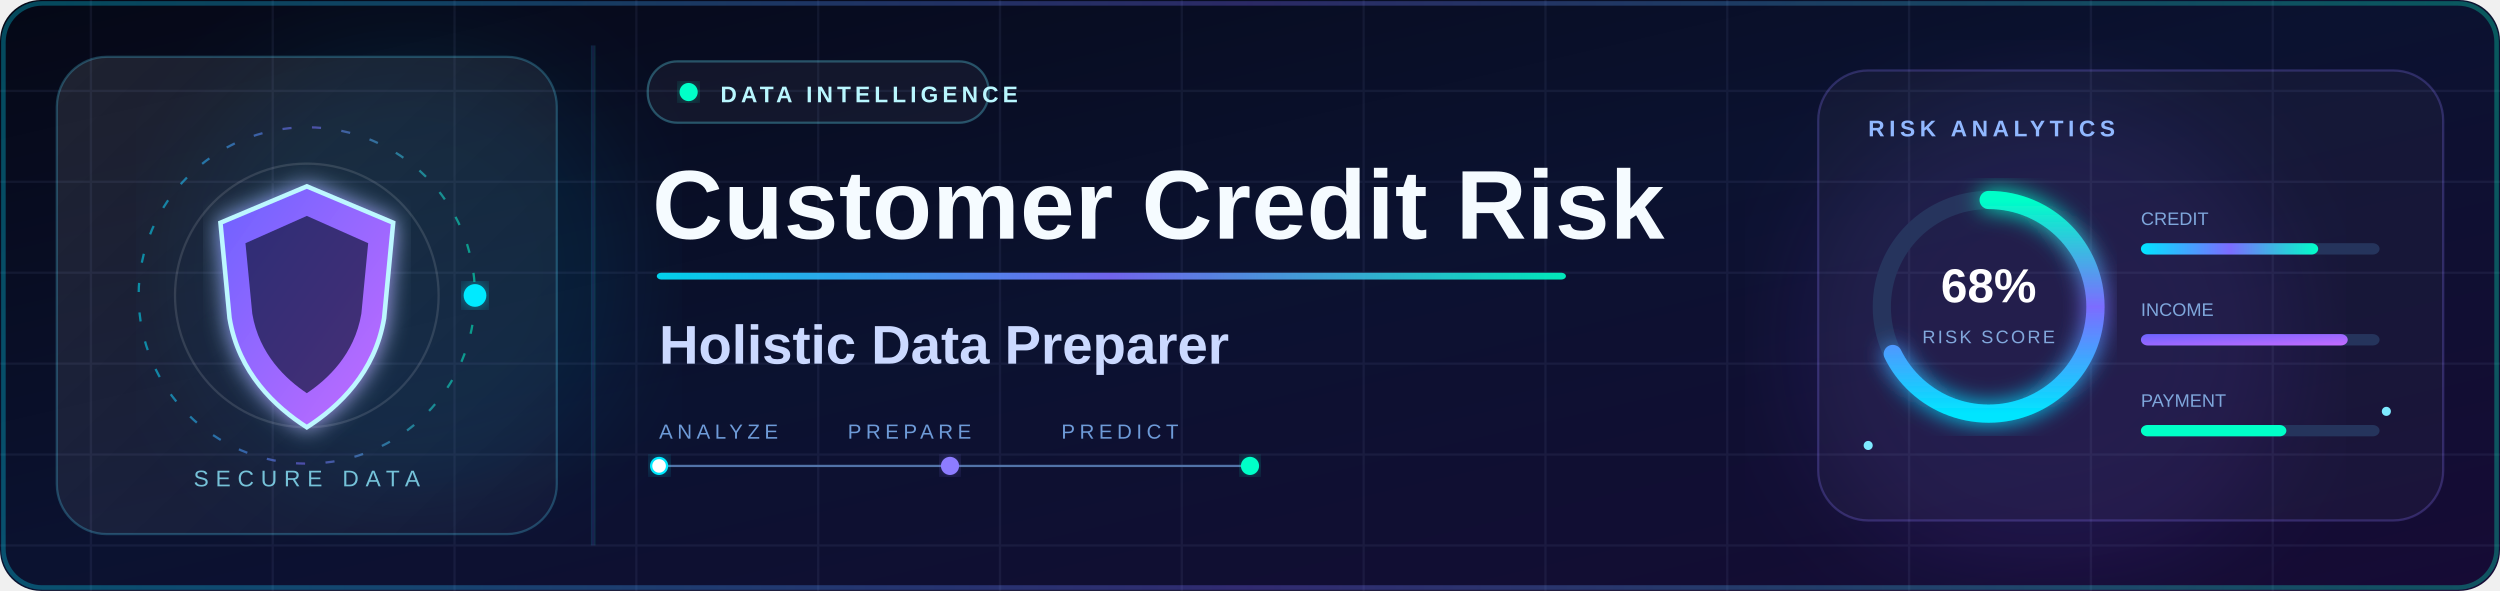
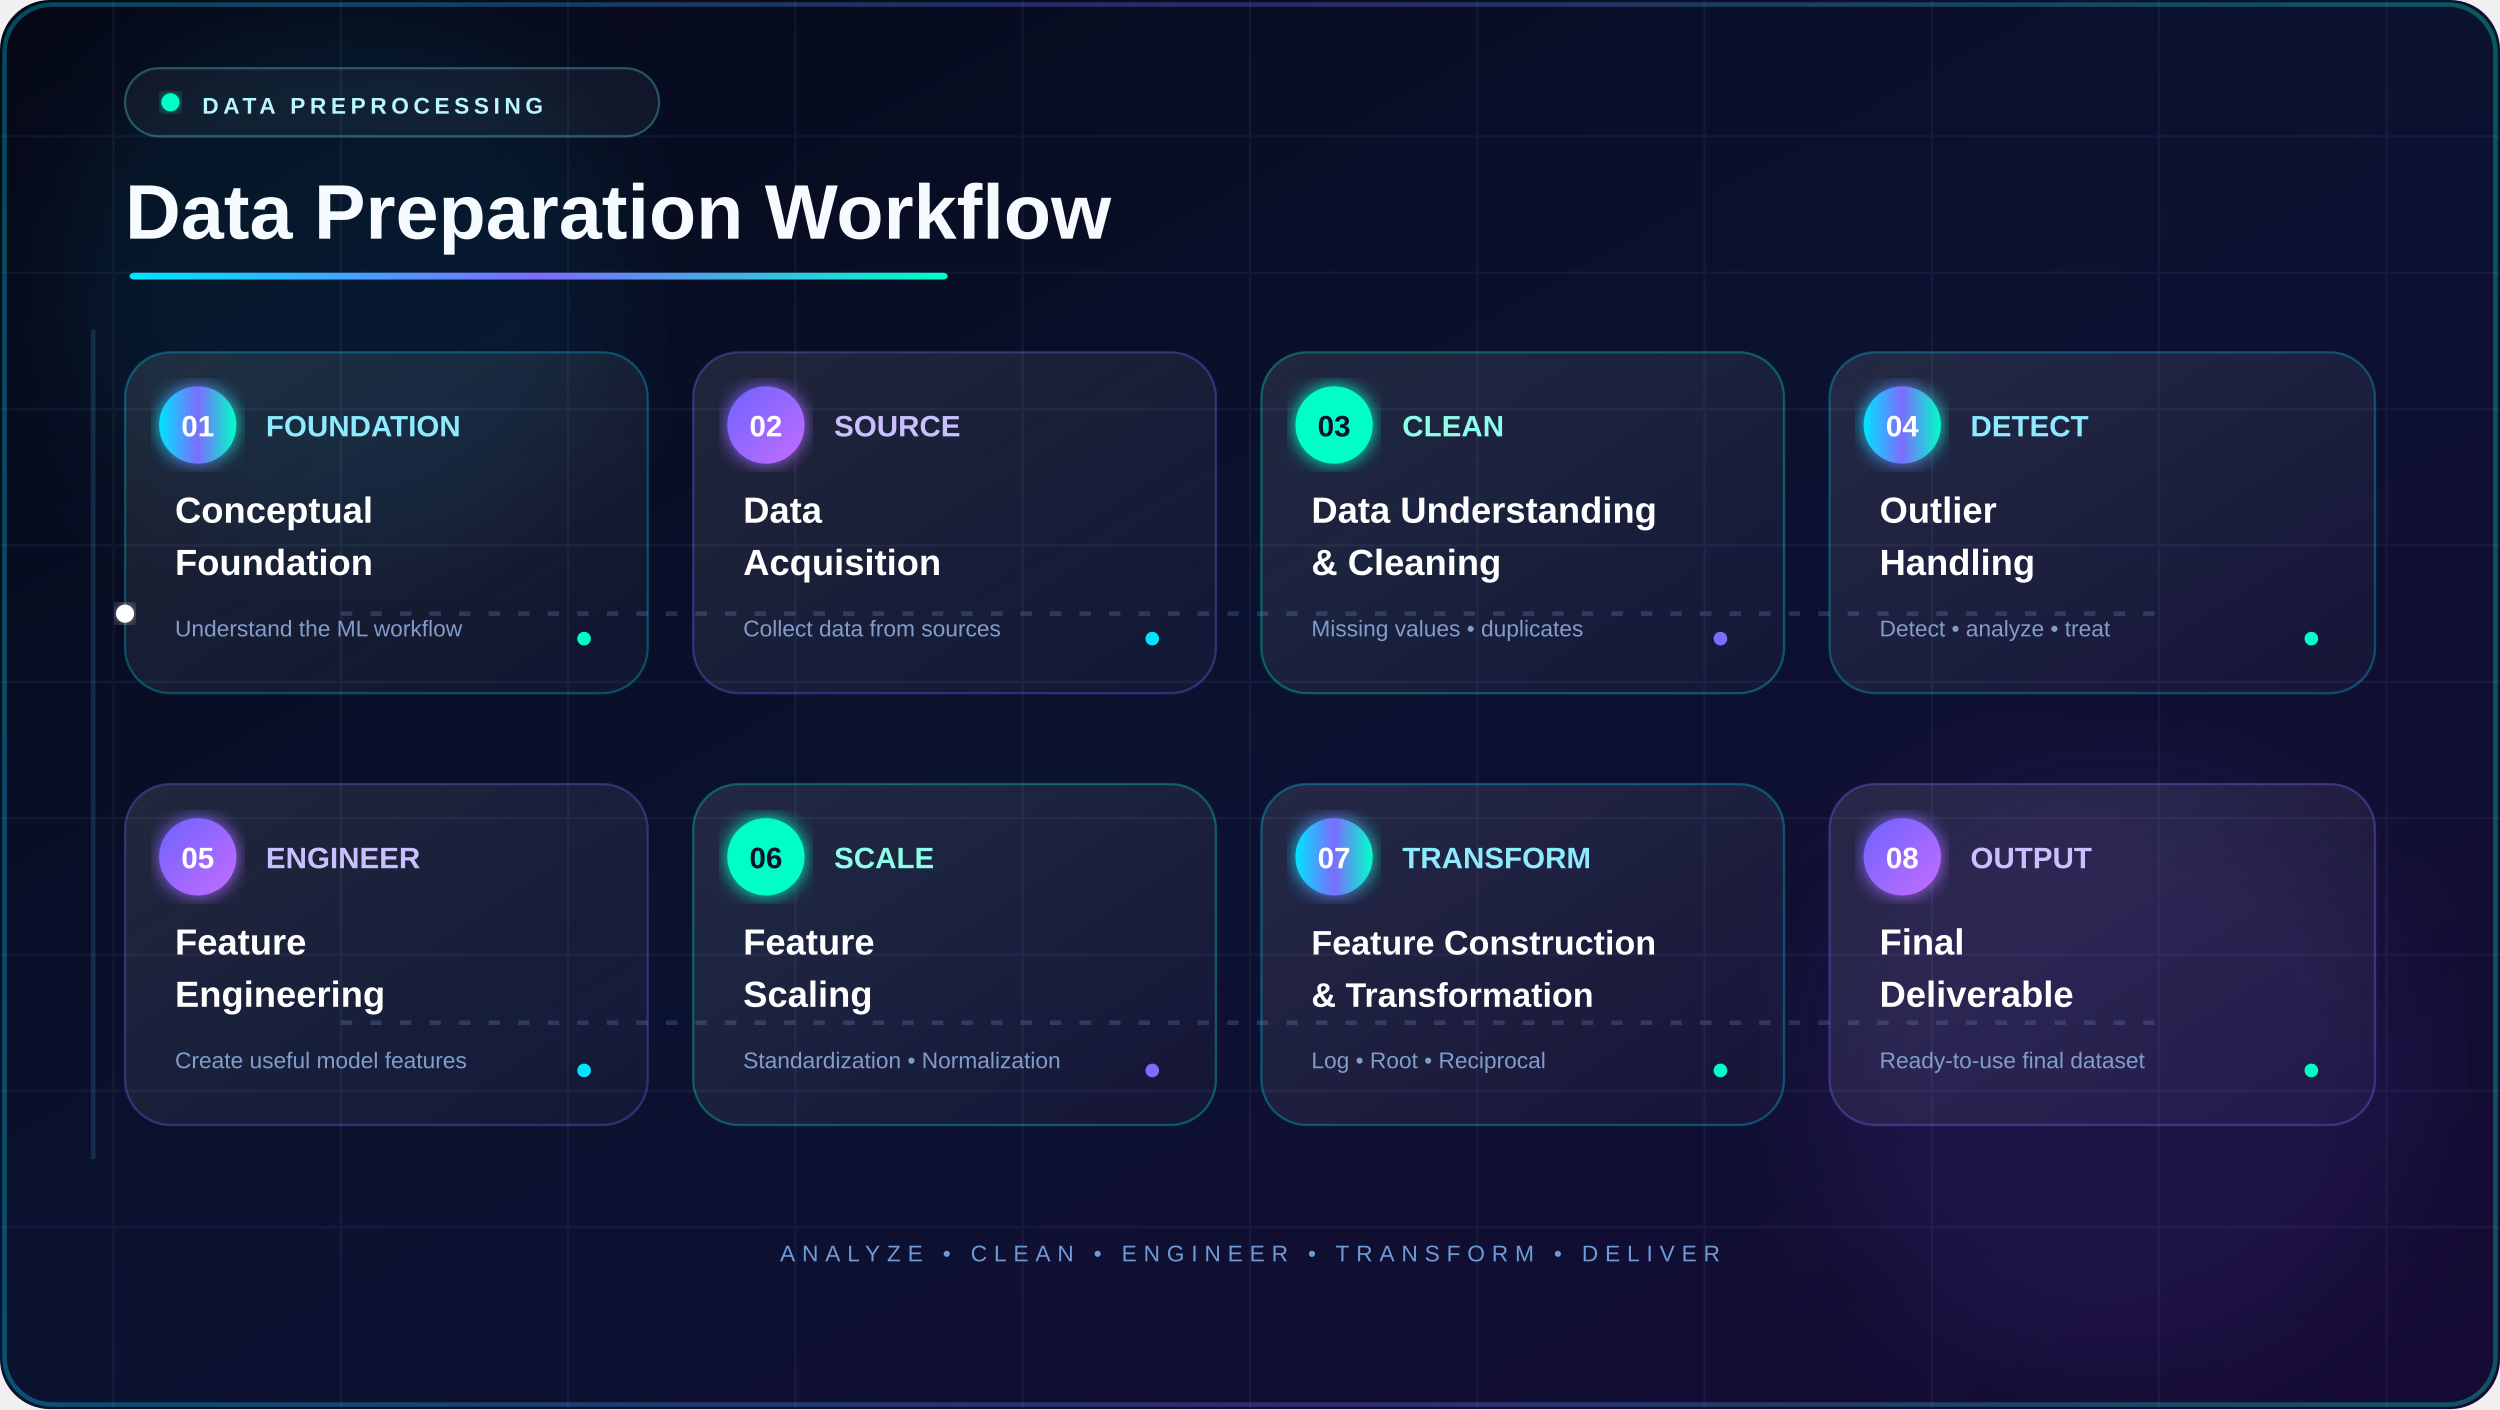
- <svg xmlns="http://www.w3.org/2000/svg" width="1100" height="260" viewBox="0 0 1100 260">
+ <svg xmlns="http://www.w3.org/2000/svg" width="1100" height="620" viewBox="0 0 1100 620">
  <defs>
    <linearGradient id="bg" x1="0" y1="0" x2="1" y2="1">
      <stop offset="0%" stop-color="#050816" />
      <stop offset="48%" stop-color="#0b1230" />
      <stop offset="100%" stop-color="#160b35" />
    </linearGradient>
    <linearGradient id="cyan" x1="0" y1="0" x2="1" y2="0">
      <stop offset="0%" stop-color="#00e5ff" />
      <stop offset="50%" stop-color="#7c6cff" />
      <stop offset="100%" stop-color="#00ffc8" />
    </linearGradient>
    <linearGradient id="violet" x1="0" y1="0" x2="1" y2="1">
      <stop offset="0%" stop-color="#6c63ff" />
      <stop offset="100%" stop-color="#c56cff" />
    </linearGradient>
    <linearGradient id="glass" x1="0" y1="0" x2="1" y2="1">
      <stop offset="0%" stop-color="#ffffff" stop-opacity=".10" />
      <stop offset="100%" stop-color="#ffffff" stop-opacity=".025" />
    </linearGradient>
    <filter id="glow">
-       <feGaussianBlur stdDeviation="5" result="blur" />
+       <feGaussianBlur stdDeviation="4" result="blur" />
      <feMerge>
        <feMergeNode in="blur" />
        <feMergeNode in="SourceGraphic" />
      </feMerge>
    </filter>
    <filter id="bigGlow">
-       <feGaussianBlur stdDeviation="22" />
+       <feGaussianBlur stdDeviation="25" />
    </filter>
    <clipPath id="clip">
-       <rect width="1100" height="260" rx="18" />
+       <rect width="1100" height="620" rx="22" />
    </clipPath>
  </defs>
-   <rect width="1100" height="260" rx="18" fill="url(#bg)" />
+   <rect width="1100" height="620" rx="22" fill="url(#bg)" />
  <g clip-path="url(#clip)">
-     <circle cx="180" cy="120" r="100" fill="#00d9ff" opacity=".08" filter="url(#bigGlow)">
-       <animate attributeName="r" values="80;120;80" dur="5s" repeatCount="indefinite" />
+     <circle cx="150" cy="120" r="120" fill="#00d9ff" opacity=".07" filter="url(#bigGlow)">
+       <animate attributeName="r" values="90;135;90" dur="5s" repeatCount="indefinite" />
    </circle>
-     <circle cx="900" cy="150" r="110" fill="#8a5cff" opacity=".10" filter="url(#bigGlow)">
-       <animate attributeName="cx" values="850;940;850" dur="7s" repeatCount="indefinite" />
+     <circle cx="930" cy="470" r="130" fill="#8a5cff" opacity=".09" filter="url(#bigGlow)">
+       <animate attributeName="cx" values="880;970;880" dur="7s" repeatCount="indefinite" />
    </circle>
-     <g stroke="#8090c9" stroke-width="1" opacity=".09">
-       <path d="M0 40H1100" />
-       <path d="M0 80H1100" />
+     <g stroke="#8090c9" stroke-width="1" opacity=".08">
+       <path d="M0 60H1100" />
      <path d="M0 120H1100" />
-       <path d="M0 160H1100" />
-       <path d="M0 200H1100" />
+       <path d="M0 180H1100" />
      <path d="M0 240H1100" />
-       <path d="M40 0V260" />
-       <path d="M120 0V260" />
-       <path d="M200 0V260" />
-       <path d="M280 0V260" />
-       <path d="M360 0V260" />
-       <path d="M440 0V260" />
-       <path d="M520 0V260" />
-       <path d="M600 0V260" />
-       <path d="M680 0V260" />
-       <path d="M760 0V260" />
-       <path d="M840 0V260" />
-       <path d="M920 0V260" />
-       <path d="M1000 0V260" />
-     </g>
-     <rect x="25" y="25" width="220" height="210" rx="22" fill="url(#glass)" stroke="#54ddff" stroke-opacity=".25" />
-     <g transform="translate(135 130)">
-       <circle r="74" fill="none" stroke="url(#cyan)" stroke-width="1" stroke-dasharray="4 9" opacity=".55">
-         <animateTransform attributeName="transform" type="rotate" from="0" to="360" dur="15s" repeatCount="indefinite" />
-       </circle>
-       <circle r="58" fill="none" stroke="#ffffff" stroke-opacity=".12" stroke-width="1" />
-       <circle cx="74" cy="0" r="5" fill="#00eaff" filter="url(#glow)">
-         <animateTransform attributeName="transform" type="rotate" from="0" to="360" dur="5s" repeatCount="indefinite" />
-       </circle>
-       <path d="M0-48            L38-32            L34 10            C30 34 14 49 0 58            C-14 49-30 34-34 10            L-38-32 Z" fill="url(#violet)" stroke="#bdf7ff" stroke-width="2" filter="url(#glow)">
-         <animate attributeName="opacity" values=".85;1;.85" dur="2.5s" repeatCount="indefinite" />
-       </path>
-       <path d="M0-35            L27-23            L24 8            C21 26 9 37 0 43            C-9 37-21 26-24 8            L-27-23 Z" fill="#07102d" opacity=".65" />
-       <path d="M-18 2            L-5 15            L21-15" fill="none" stroke="#ffffff" stroke-width="6" stroke-linecap="round" stroke-linejoin="round" stroke-dasharray="70" stroke-dashoffset="70">
-         <animate attributeName="stroke-dashoffset" values="70;0;0;70" keyTimes="0;.3;.75;1" dur="3s" repeatCount="indefinite" />
-       </path>
-     </g>
-     <text x="135" y="214" text-anchor="middle" font-family="Segoe UI,Arial" font-size="10" letter-spacing="3" fill="#8deaff" opacity=".8">
-       SECURE DATA
+       <path d="M0 300H1100" />
+       <path d="M0 360H1100" />
+       <path d="M0 420H1100" />
+       <path d="M0 480H1100" />
+       <path d="M0 540H1100" />
+       <path d="M50 0V620" />
+       <path d="M150 0V620" />
+       <path d="M250 0V620" />
+       <path d="M350 0V620" />
+       <path d="M450 0V620" />
+       <path d="M550 0V620" />
+       <path d="M650 0V620" />
+       <path d="M750 0V620" />
+       <path d="M850 0V620" />
+       <path d="M950 0V620" />
+       <path d="M1050 0V620" />
+     </g>
+     <g transform="translate(55 30)">
+       <rect x="0" y="0" width="235" height="30" rx="15" fill="#ffffff" fill-opacity=".045" stroke="#66eaff" stroke-opacity=".3" />
+       <circle cx="20" cy="15" r="4" fill="#00ffc8" filter="url(#glow)">
+         <animate attributeName="opacity" values=".3;1;.3" dur="1.5s" repeatCount="indefinite" />
+       </circle>
+       <text x="34" y="20" font-family="Segoe UI,Arial" font-size="10" font-weight="700" letter-spacing="2" fill="#b9f7ff">
+         DATA PREPROCESSING
+       </text>
+     </g>
+     <text x="55" y="105" font-family="Segoe UI,Arial,sans-serif" font-size="34" font-weight="800" fill="#f5fbff">
+ 
+       Data Preparation Workflow
+ 
+       <animate attributeName="opacity" values="0;1" dur="1.2s" fill="freeze" />
    </text>
-     <g transform="translate(275 0)">
-       <g>
-         <rect x="10" y="27" width="150" height="27" rx="13" fill="#ffffff" fill-opacity=".045" stroke="#66eaff" stroke-opacity=".3" />
-         <circle cx="28" cy="40.5" r="4" fill="#00ffc8" filter="url(#glow)">
-           <animate attributeName="opacity" values=".3;1;.3" dur="1.5s" repeatCount="indefinite" />
-         </circle>
-         <text x="42" y="45" font-family="Segoe UI,Arial" font-size="10" font-weight="700" letter-spacing="1.8" fill="#b9f7ff">
-           DATA INTELLIGENCE
-         </text>
-       </g>
-       <text x="12" y="105" font-family="Segoe UI,Arial,sans-serif" font-size="43" font-weight="800" letter-spacing=".3" fill="#f5fbff">
- 
-         Customer Credit Risk
- 
-         <animate attributeName="opacity" values="0;1" dur="1.2s" fill="freeze" />
-       </text>
-       <rect x="14" y="120" width="400" height="3" rx="2" fill="url(#cyan)" opacity=".9">
-         <animate attributeName="width" values="0;400" dur="1.3s" fill="freeze" />
-       </rect>
-       <text x="15" y="160" font-family="Segoe UI,Arial,sans-serif" font-size="24" font-weight="600" fill="#cbd9ff">
- 
-         Holistic Data Preparer
- 
-         <animate attributeName="opacity" values="0;1" dur="2s" fill="freeze" />
-       </text>
-       <g transform="translate(15 193)">
-         <text x="0" y="0" font-family="Segoe UI,Arial" font-size="9" letter-spacing="2" fill="#6e9bd8">
-           ANALYZE
-         </text>
-         <text x="83" y="0" font-family="Segoe UI,Arial" font-size="9" letter-spacing="2" fill="#6e9bd8">
-           PREPARE
-         </text>
-         <text x="177" y="0" font-family="Segoe UI,Arial" font-size="9" letter-spacing="2" fill="#6e9bd8">
-           PREDICT
-         </text>
-         <path d="M0 12H260" stroke="#5273a8" stroke-width="1" />
-         <circle cx="0" cy="12" r="4" fill="#00eaff" filter="url(#glow)" />
-         <circle cx="128" cy="12" r="4" fill="#8d7cff" filter="url(#glow)" />
-         <circle cx="260" cy="12" r="4" fill="#00ffc8" filter="url(#glow)" />
-         <circle cx="0" cy="12" r="3" fill="white">
-           <animate attributeName="cx" values="0;128;260;0" dur="3.5s" repeatCount="indefinite" />
-         </circle>
-       </g>
-     </g>
-     <g transform="translate(800 31)">
-       <rect x="0" y="0" width="275" height="198" rx="22" fill="#ffffff" fill-opacity=".035" stroke="#8e7aff" stroke-opacity=".25" />
-       <text x="22" y="29" font-family="Segoe UI,Arial" font-size="10" font-weight="700" letter-spacing="2" fill="#91b8ff">
-         RISK ANALYTICS
-       </text>
-       <g transform="translate(75 104)">
-         <circle r="47" fill="none" stroke="#26345d" stroke-width="8" />
-         <circle r="47" fill="none" stroke="url(#cyan)" stroke-width="8" stroke-linecap="round" stroke-dasharray="295" stroke-dashoffset="95" transform="rotate(-90)" filter="url(#glow)">
-           <animate attributeName="stroke-dashoffset" values="295;95;95" dur="2s" fill="freeze" />
-         </circle>
-         <text x="0" y="-2" text-anchor="middle" font-family="Segoe UI,Arial" font-size="21" font-weight="800" fill="#ffffff">
-           68%
-         </text>
-         <text x="0" y="16" text-anchor="middle" font-family="Segoe UI,Arial" font-size="8" letter-spacing="1" fill="#82a8dc">
-           RISK SCORE
-         </text>
-       </g>
-       <g transform="translate(142 68)">
-         <text x="0" y="0" font-family="Segoe UI,Arial" font-size="8" fill="#7fa7dc">
-           CREDIT
-         </text>
-         <rect x="0" y="8" width="105" height="5" rx="3" fill="#25345c" />
-         <rect x="0" y="8" width="78" height="5" rx="3" fill="url(#cyan)">
-           <animate attributeName="width" values="0;78" dur="1.5s" fill="freeze" />
-         </rect>
-         <text x="0" y="40" font-family="Segoe UI,Arial" font-size="8" fill="#7fa7dc">
-           INCOME
-         </text>
-         <rect x="0" y="48" width="105" height="5" rx="3" fill="#25345c" />
-         <rect x="0" y="48" width="91" height="5" rx="3" fill="url(#violet)">
-           <animate attributeName="width" values="0;91" dur="1.7s" fill="freeze" />
-         </rect>
-         <text x="0" y="80" font-family="Segoe UI,Arial" font-size="8" fill="#7fa7dc">
-           PAYMENT
-         </text>
-         <rect x="0" y="88" width="105" height="5" rx="3" fill="#25345c" />
-         <rect x="0" y="88" width="64" height="5" rx="3" fill="#00ffc8">
-           <animate attributeName="width" values="0;64" dur="1.9s" fill="freeze" />
-         </rect>
-       </g>
-       <g fill="#7eeaff">
-         <circle cx="22" cy="165" r="2">
-           <animate attributeName="cy" values="165;145;165" dur="3s" repeatCount="indefinite" />
-         </circle>
-         <circle cx="250" cy="150" r="2">
-           <animate attributeName="cy" values="150;125;150" dur="4s" repeatCount="indefinite" />
-         </circle>
-       </g>
-     </g>
-     <rect x="260" y="20" width="2" height="220" fill="url(#cyan)" opacity=".15">
-       <animate attributeName="x" values="250;790;250" dur="7s" repeatCount="indefinite" />
+     <rect x="57" y="120" width="360" height="3" rx="2" fill="url(#cyan)">
+       <animate attributeName="width" values="0;360" dur="1.2s" fill="freeze" />
    </rect>
-     <rect x="1.5" y="1.5" width="1097" height="257" rx="17" fill="none" stroke="url(#cyan)" stroke-opacity=".3" stroke-width="2" />
+     <path d="M150 270              H950" fill="none" stroke="#3d527f" stroke-width="2" stroke-dasharray="5 8" opacity=".5" />
+     <path d="M150 450              H950" fill="none" stroke="#3d527f" stroke-width="2" stroke-dasharray="5 8" opacity=".5" />
+     <g transform="translate(55 155)">
+       <rect width="230" height="150" rx="20" fill="url(#glass)" stroke="#00e5ff" stroke-opacity=".28" />
+       <circle cx="32" cy="32" r="17" fill="url(#cyan)" filter="url(#glow)" />
+       <text x="32" y="37" text-anchor="middle" font-family="Segoe UI,Arial" font-size="13" font-weight="800" fill="#ffffff">
+         01
+       </text>
+       <text x="62" y="37" font-family="Segoe UI,Arial" font-size="13" font-weight="700" fill="#8deaff">
+         FOUNDATION
+       </text>
+       <text x="22" y="75" font-family="Segoe UI,Arial" font-size="16" font-weight="700" fill="#ffffff">
+         Conceptual
+       </text>
+       <text x="22" y="98" font-family="Segoe UI,Arial" font-size="16" font-weight="700" fill="#ffffff">
+         Foundation
+       </text>
+       <text x="22" y="125" font-family="Segoe UI,Arial" font-size="10" fill="#819dcc">
+         Understand the ML workflow
+       </text>
+       <circle cx="202" cy="126" r="3" fill="#00ffc8">
+         <animate attributeName="opacity" values=".2;1;.2" dur="1.8s" repeatCount="indefinite" />
+       </circle>
+     </g>
+     <g transform="translate(305 155)">
+       <rect width="230" height="150" rx="20" fill="url(#glass)" stroke="#7c6cff" stroke-opacity=".32" />
+       <circle cx="32" cy="32" r="17" fill="url(#violet)" filter="url(#glow)" />
+       <text x="32" y="37" text-anchor="middle" font-family="Segoe UI,Arial" font-size="13" font-weight="800" fill="#ffffff">
+         02
+       </text>
+       <text x="62" y="37" font-family="Segoe UI,Arial" font-size="13" font-weight="700" fill="#c9c1ff">
+         SOURCE
+       </text>
+       <text x="22" y="75" font-family="Segoe UI,Arial" font-size="16" font-weight="700" fill="#ffffff">
+         Data
+       </text>
+       <text x="22" y="98" font-family="Segoe UI,Arial" font-size="16" font-weight="700" fill="#ffffff">
+         Acquisition
+       </text>
+       <text x="22" y="125" font-family="Segoe UI,Arial" font-size="10" fill="#819dcc">
+         Collect data from sources
+       </text>
+       <circle cx="202" cy="126" r="3" fill="#00e5ff">
+         <animate attributeName="opacity" values=".2;1;.2" dur="2s" repeatCount="indefinite" />
+       </circle>
+     </g>
+     <g transform="translate(555 155)">
+       <rect width="230" height="150" rx="20" fill="url(#glass)" stroke="#00ffc8" stroke-opacity=".30" />
+       <circle cx="32" cy="32" r="17" fill="#00ffc8" filter="url(#glow)" />
+       <text x="32" y="37" text-anchor="middle" font-family="Segoe UI,Arial" font-size="13" font-weight="800" fill="#07102d">
+         03
+       </text>
+       <text x="62" y="37" font-family="Segoe UI,Arial" font-size="13" font-weight="700" fill="#8dffe9">
+         CLEAN
+       </text>
+       <text x="22" y="75" font-family="Segoe UI,Arial" font-size="16" font-weight="700" fill="#ffffff">
+         Data Understanding
+       </text>
+       <text x="22" y="98" font-family="Segoe UI,Arial" font-size="16" font-weight="700" fill="#ffffff">
+         &amp; Cleaning
+       </text>
+       <text x="22" y="125" font-family="Segoe UI,Arial" font-size="10" fill="#819dcc">
+         Missing values • duplicates
+       </text>
+       <circle cx="202" cy="126" r="3" fill="#7c6cff">
+         <animate attributeName="opacity" values=".2;1;.2" dur="1.6s" repeatCount="indefinite" />
+       </circle>
+     </g>
+     <g transform="translate(805 155)">
+       <rect width="240" height="150" rx="20" fill="url(#glass)" stroke="#00e5ff" stroke-opacity=".28" />
+       <circle cx="32" cy="32" r="17" fill="url(#cyan)" filter="url(#glow)" />
+       <text x="32" y="37" text-anchor="middle" font-family="Segoe UI,Arial" font-size="13" font-weight="800" fill="#ffffff">
+         04
+       </text>
+       <text x="62" y="37" font-family="Segoe UI,Arial" font-size="13" font-weight="700" fill="#8deaff">
+         DETECT
+       </text>
+       <text x="22" y="75" font-family="Segoe UI,Arial" font-size="16" font-weight="700" fill="#ffffff">
+         Outlier
+       </text>
+       <text x="22" y="98" font-family="Segoe UI,Arial" font-size="16" font-weight="700" fill="#ffffff">
+         Handling
+       </text>
+       <text x="22" y="125" font-family="Segoe UI,Arial" font-size="10" fill="#819dcc">
+         Detect • analyze • treat
+       </text>
+       <circle cx="212" cy="126" r="3" fill="#00ffc8">
+         <animate attributeName="opacity" values=".2;1;.2" dur="2.2s" repeatCount="indefinite" />
+       </circle>
+     </g>
+     <g transform="translate(55 345)">
+       <rect width="230" height="150" rx="20" fill="url(#glass)" stroke="#7c6cff" stroke-opacity=".32" />
+       <circle cx="32" cy="32" r="17" fill="url(#violet)" filter="url(#glow)" />
+       <text x="32" y="37" text-anchor="middle" font-family="Segoe UI,Arial" font-size="13" font-weight="800" fill="#ffffff">
+         05
+       </text>
+       <text x="62" y="37" font-family="Segoe UI,Arial" font-size="13" font-weight="700" fill="#c9c1ff">
+         ENGINEER
+       </text>
+       <text x="22" y="75" font-family="Segoe UI,Arial" font-size="16" font-weight="700" fill="#ffffff">
+         Feature
+       </text>
+       <text x="22" y="98" font-family="Segoe UI,Arial" font-size="16" font-weight="700" fill="#ffffff">
+         Engineering
+       </text>
+       <text x="22" y="125" font-family="Segoe UI,Arial" font-size="10" fill="#819dcc">
+         Create useful model features
+       </text>
+       <circle cx="202" cy="126" r="3" fill="#00e5ff">
+         <animate attributeName="opacity" values=".2;1;.2" dur="1.7s" repeatCount="indefinite" />
+       </circle>
+     </g>
+     <g transform="translate(305 345)">
+       <rect width="230" height="150" rx="20" fill="url(#glass)" stroke="#00ffc8" stroke-opacity=".30" />
+       <circle cx="32" cy="32" r="17" fill="#00ffc8" filter="url(#glow)" />
+       <text x="32" y="37" text-anchor="middle" font-family="Segoe UI,Arial" font-size="13" font-weight="800" fill="#07102d">
+         06
+       </text>
+       <text x="62" y="37" font-family="Segoe UI,Arial" font-size="13" font-weight="700" fill="#8dffe9">
+         SCALE
+       </text>
+       <text x="22" y="75" font-family="Segoe UI,Arial" font-size="16" font-weight="700" fill="#ffffff">
+         Feature
+       </text>
+       <text x="22" y="98" font-family="Segoe UI,Arial" font-size="16" font-weight="700" fill="#ffffff">
+         Scaling
+       </text>
+       <text x="22" y="125" font-family="Segoe UI,Arial" font-size="10" fill="#819dcc">
+         Standardization • Normalization
+       </text>
+       <circle cx="202" cy="126" r="3" fill="#7c6cff">
+         <animate attributeName="opacity" values=".2;1;.2" dur="1.9s" repeatCount="indefinite" />
+       </circle>
+     </g>
+     <g transform="translate(555 345)">
+       <rect width="230" height="150" rx="20" fill="url(#glass)" stroke="#00e5ff" stroke-opacity=".30" />
+       <circle cx="32" cy="32" r="17" fill="url(#cyan)" filter="url(#glow)" />
+       <text x="32" y="37" text-anchor="middle" font-family="Segoe UI,Arial" font-size="13" font-weight="800" fill="#ffffff">
+         07
+       </text>
+       <text x="62" y="37" font-family="Segoe UI,Arial" font-size="13" font-weight="700" fill="#8deaff">
+         TRANSFORM
+       </text>
+       <text x="22" y="75" font-family="Segoe UI,Arial" font-size="15" font-weight="700" fill="#ffffff">
+         Feature Construction
+       </text>
+       <text x="22" y="98" font-family="Segoe UI,Arial" font-size="15" font-weight="700" fill="#ffffff">
+         &amp; Transformation
+       </text>
+       <text x="22" y="125" font-family="Segoe UI,Arial" font-size="10" fill="#819dcc">
+         Log • Root • Reciprocal
+       </text>
+       <circle cx="202" cy="126" r="3" fill="#00ffc8">
+         <animate attributeName="opacity" values=".2;1;.2" dur="2.1s" repeatCount="indefinite" />
+       </circle>
+     </g>
+     <g transform="translate(805 345)">
+       <rect width="240" height="150" rx="20" fill="url(#glass)" stroke="#7c6cff" stroke-opacity=".34" />
+       <circle cx="32" cy="32" r="17" fill="url(#violet)" filter="url(#glow)" />
+       <text x="32" y="37" text-anchor="middle" font-family="Segoe UI,Arial" font-size="13" font-weight="800" fill="#ffffff">
+         08
+       </text>
+       <text x="62" y="37" font-family="Segoe UI,Arial" font-size="13" font-weight="700" fill="#c9c1ff">
+         OUTPUT
+       </text>
+       <text x="22" y="75" font-family="Segoe UI,Arial" font-size="16" font-weight="700" fill="#ffffff">
+         Final
+       </text>
+       <text x="22" y="98" font-family="Segoe UI,Arial" font-size="16" font-weight="700" fill="#ffffff">
+         Deliverable
+       </text>
+       <text x="22" y="125" font-family="Segoe UI,Arial" font-size="10" fill="#819dcc">
+         Ready-to-use final dataset
+       </text>
+       <circle cx="212" cy="126" r="3" fill="#00ffc8">
+         <animate attributeName="opacity" values=".2;1;.2" dur="1.5s" repeatCount="indefinite" />
+       </circle>
+     </g>
+     <rect x="40" y="145" width="2" height="365" fill="url(#cyan)" opacity=".18">
+       <animate attributeName="x" values="40;1060;40" dur="8s" repeatCount="indefinite" />
+     </rect>
+     <circle cx="55" cy="270" r="4" fill="#ffffff" filter="url(#glow)">
+       <animate attributeName="cx" values="55;285;535;785;1045;785;535;285;55" dur="8s" repeatCount="indefinite" />
+     </circle>
+     <text x="550" y="555" text-anchor="middle" font-family="Segoe UI,Arial" font-size="10" letter-spacing="3" fill="#6e9bd8">
+       ANALYZE • CLEAN • ENGINEER • TRANSFORM • DELIVER
+     </text>
+     <rect x="2" y="2" width="1096" height="616" rx="21" fill="none" stroke="url(#cyan)" stroke-opacity=".30" stroke-width="2" />
  </g>
</svg>
